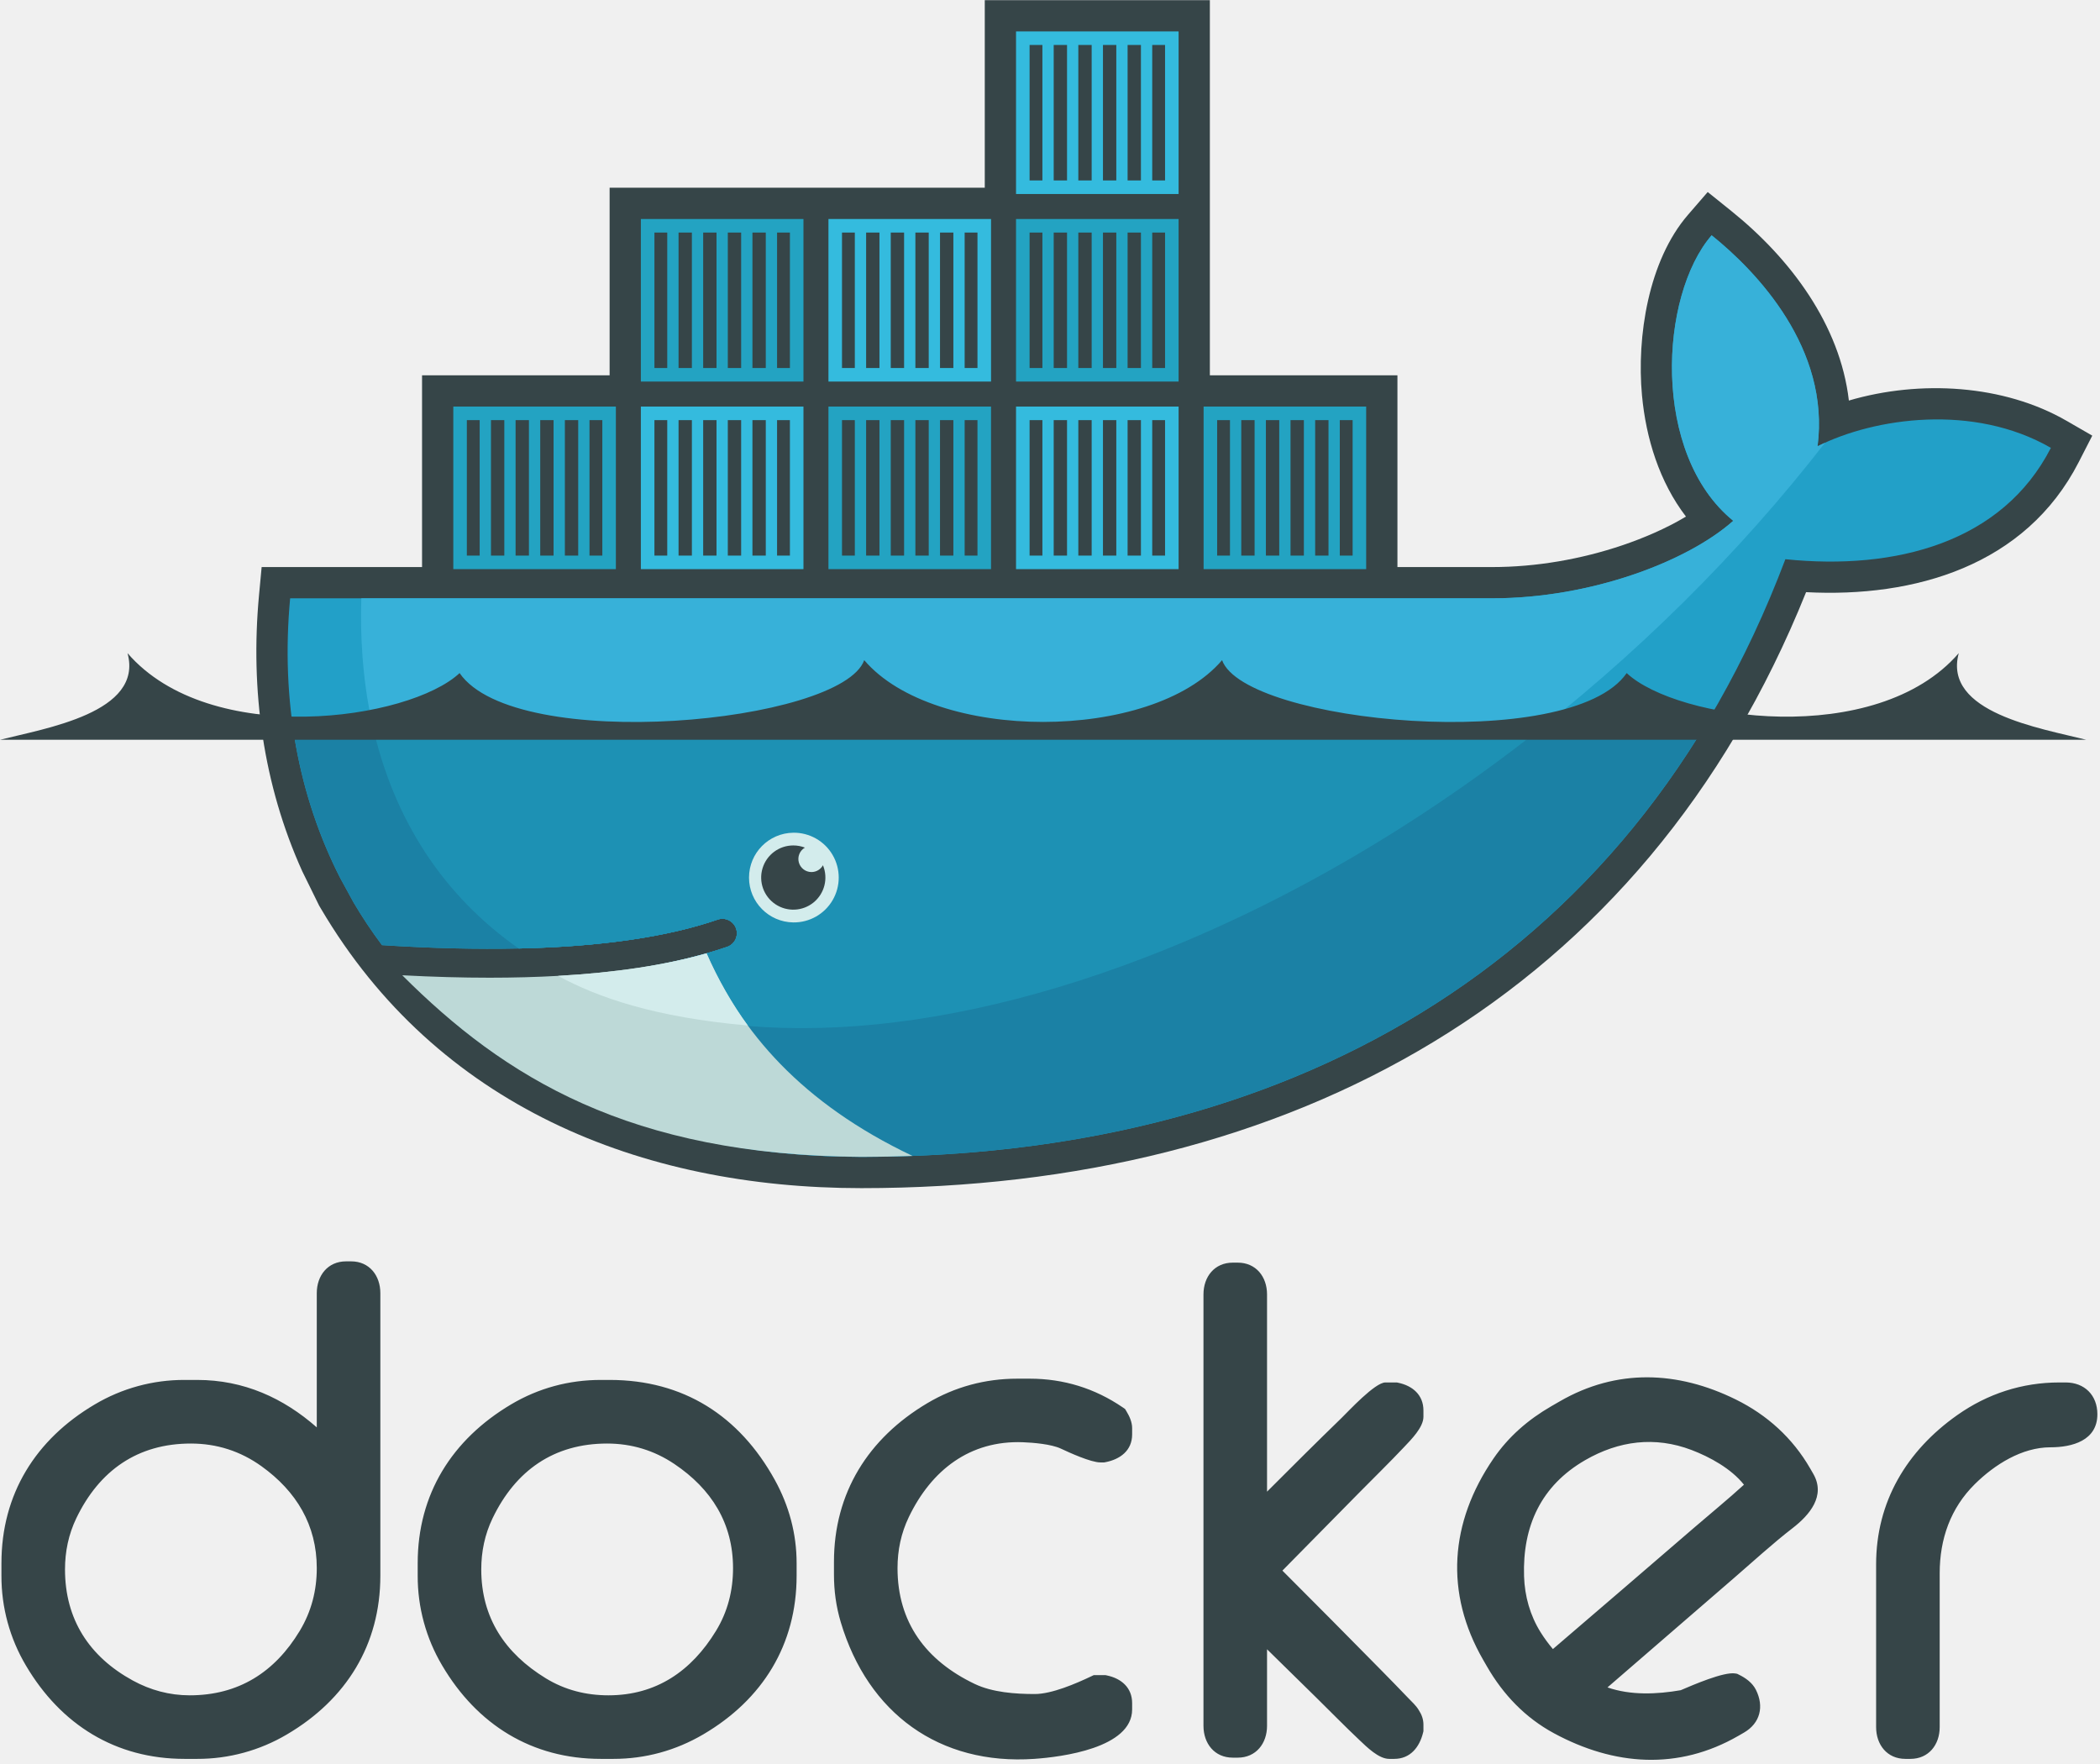
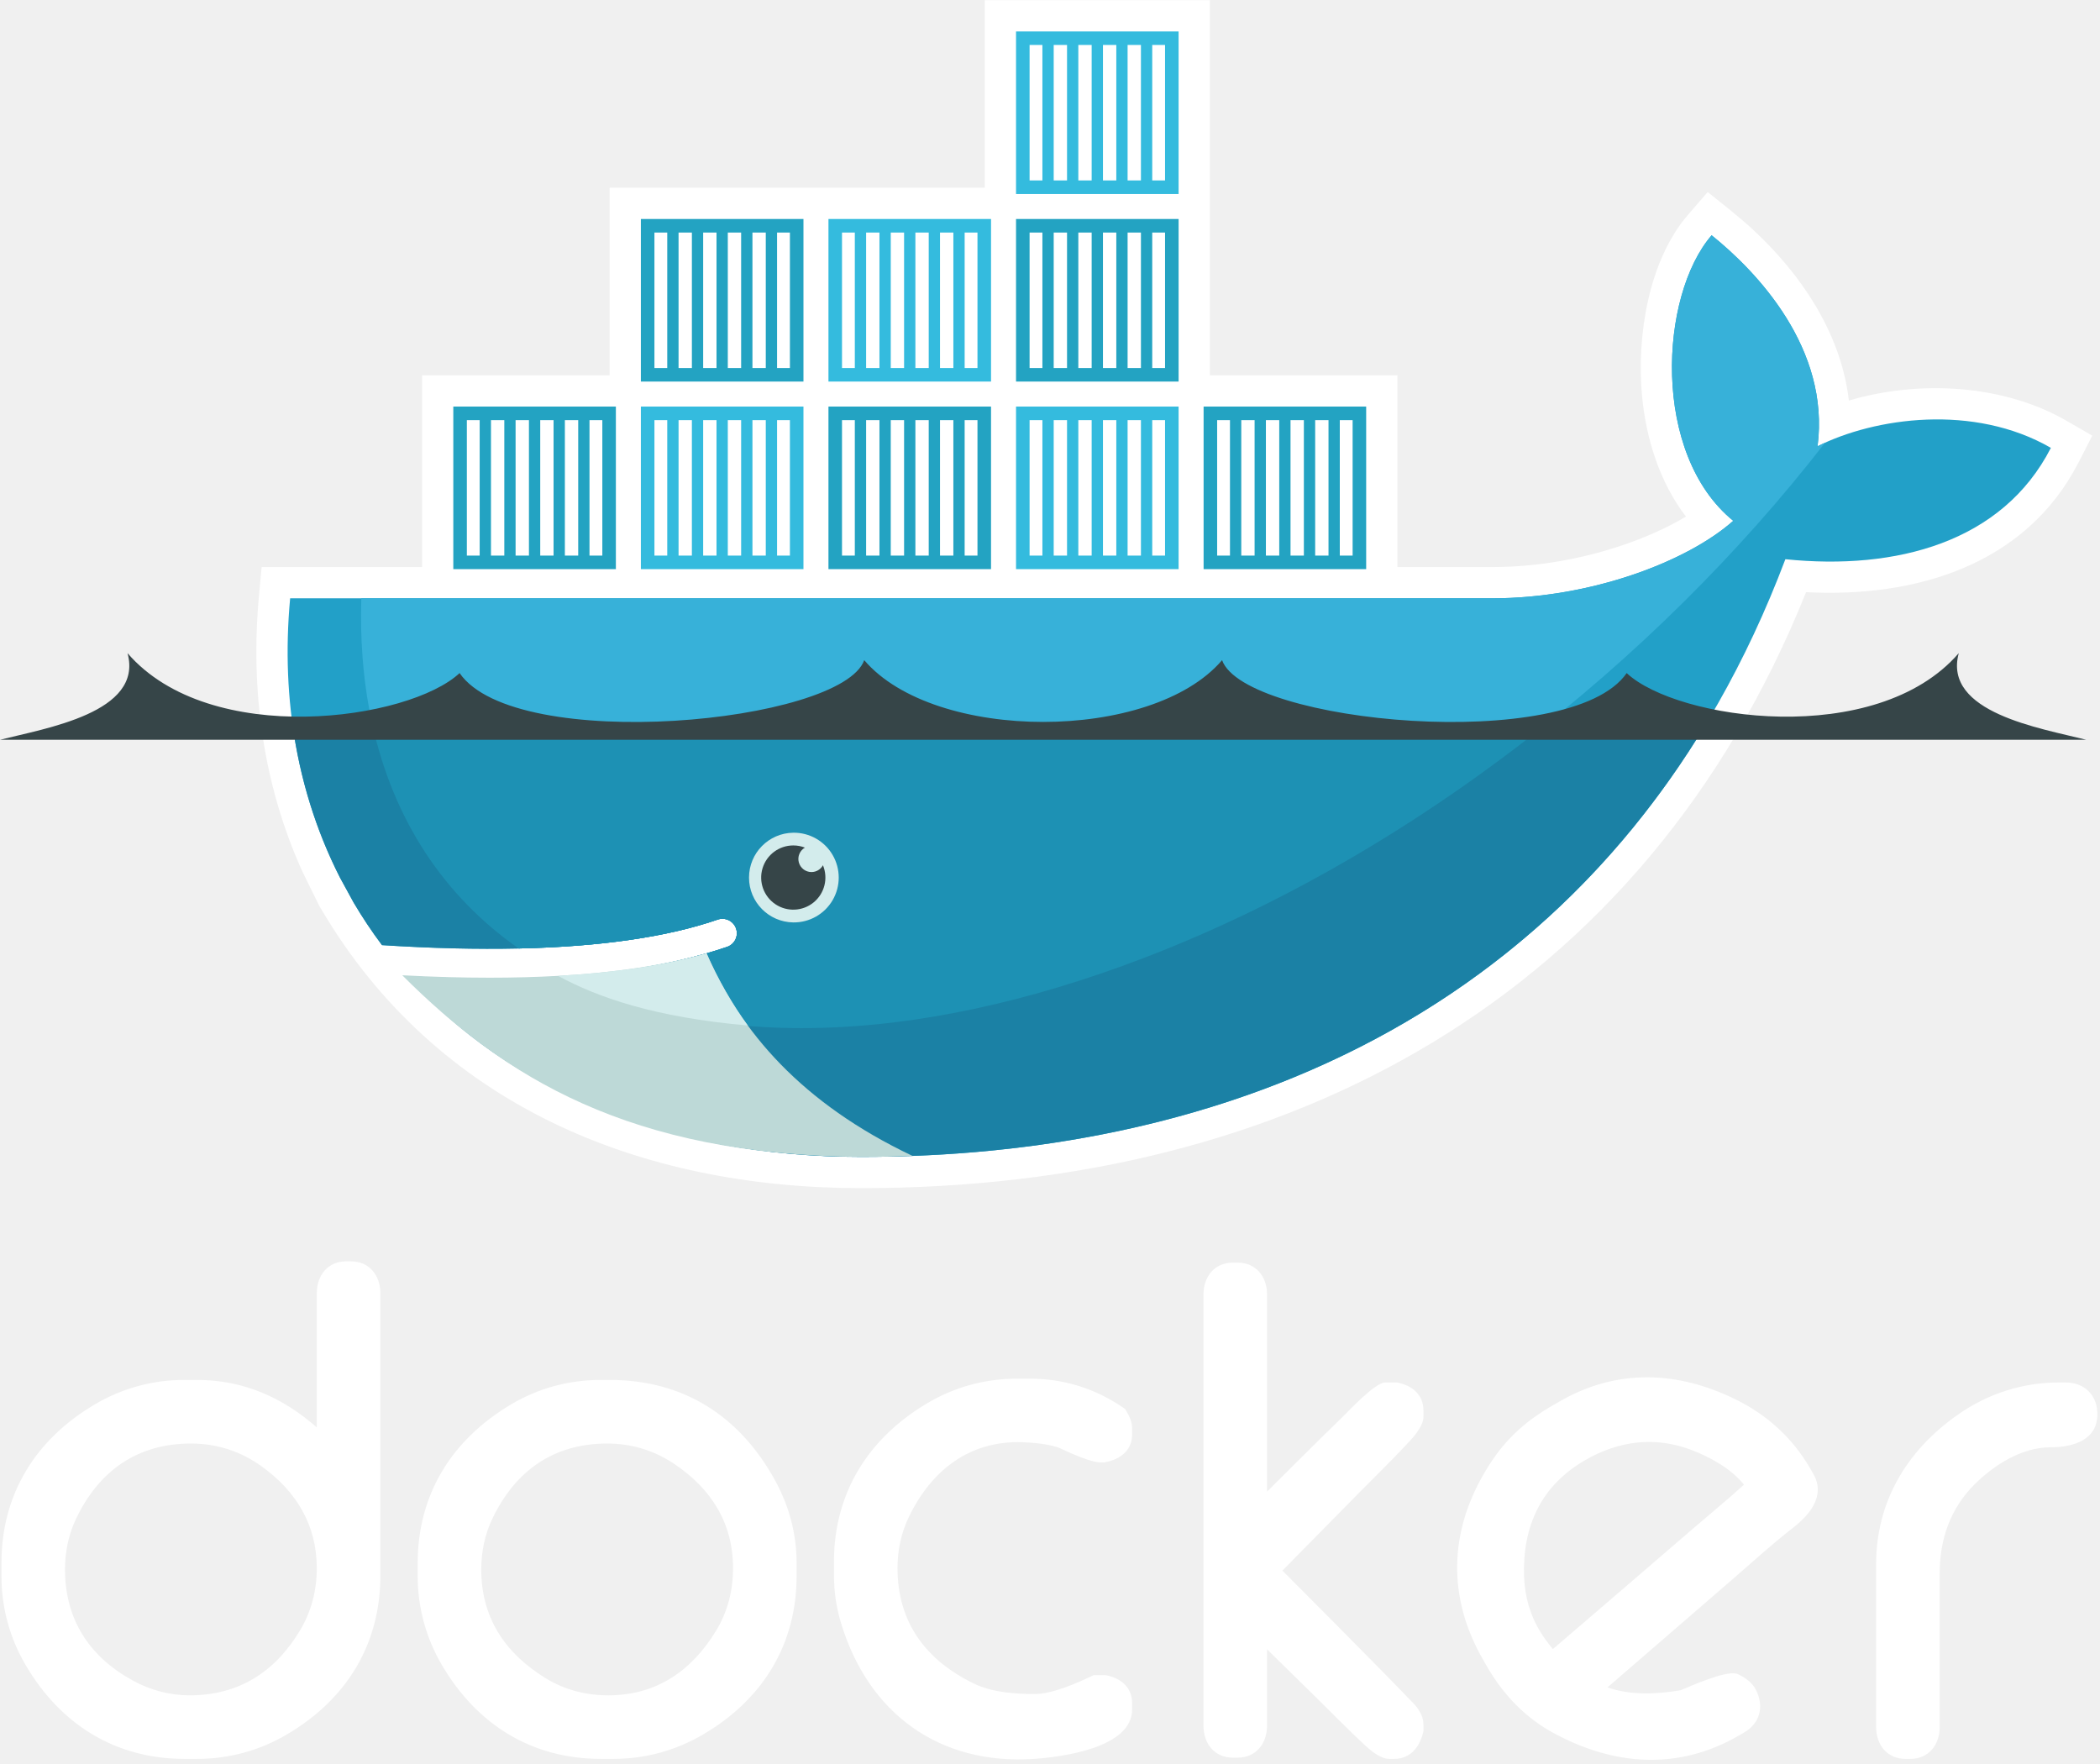
<svg xmlns="http://www.w3.org/2000/svg" width="2500" height="2100" viewBox="0 0 256 215">
  <g fill="none" fill-rule="evenodd">
-     <path d="M38.617 173.984v-16.362c0-2.15 1.344-3.877 3.57-3.877h.616c2.225 0 3.563 1.729 3.563 3.877v34.447c0 8.4-4.15 15.084-11.382 19.342a21.374 21.374 0 0 1-10.945 2.985h-1.537c-8.402 0-15.077-4.153-19.342-11.38a21.314 21.314 0 0 1-2.984-10.947v-1.535c0-8.403 4.152-15.083 11.378-19.349a21.298 21.298 0 0 1 10.948-2.985h1.537c5.686 0 10.51 2.204 14.578 5.784zM7.924 191.3c0 6.068 2.941 10.63 8.258 13.54 2.15 1.176 4.484 1.808 6.937 1.808 5.956 0 10.374-2.81 13.421-7.857 1.417-2.348 2.077-4.917 2.077-7.648 0-5.26-2.49-9.365-6.729-12.414-2.57-1.848-5.463-2.775-8.618-2.775-6.492 0-11.164 3.28-13.968 9.106-.946 1.97-1.378 4.061-1.378 6.24zm65.324-23.1h1.074c8.978 0 15.806 4.355 20.133 12.192 1.73 3.135 2.656 6.557 2.656 10.142v1.535c0 8.4-4.142 15.093-11.385 19.343-3.353 1.967-7.057 2.984-10.943 2.984h-1.535c-8.402 0-15.079-4.153-19.342-11.38a21.316 21.316 0 0 1-2.987-10.947v-1.535c0-8.404 4.169-15.062 11.377-19.347 3.351-1.991 7.058-2.987 10.952-2.987zm-14.58 23.1c0 5.89 2.89 10.223 7.865 13.27 2.336 1.43 4.909 2.078 7.638 2.078 5.82 0 10.122-2.951 13.116-7.863 1.428-2.342 2.074-4.915 2.074-7.642 0-5.477-2.638-9.661-7.148-12.693-2.471-1.663-5.222-2.496-8.198-2.496-6.492 0-11.164 3.28-13.967 9.106-.948 1.97-1.38 4.061-1.38 6.24zm70.656-14.727c-1.17-.548-3.36-.73-4.624-.778-6.474-.244-11.158 3.402-13.906 9.113-.949 1.97-1.382 4.055-1.382 6.235 0 6.637 3.485 11.284 9.409 14.117 2.164 1.034 4.958 1.23 7.323 1.23 2.08 0 5.02-1.274 6.866-2.151l.32-.152h1.433l.158.032c1.762.367 3.092 1.484 3.092 3.38v.767c0 4.718-8.622 5.798-11.912 6.028-11.61.803-20.293-5.573-23.603-16.647-.575-1.923-.834-3.833-.834-5.837v-1.533c0-8.403 4.17-15.059 11.377-19.34 3.351-1.99 7.057-2.99 10.95-2.99h1.536c4.13 0 7.934 1.173 11.344 3.502l.28.194.177.292c.368.61.685 1.316.685 2.042v.767c0 1.978-1.48 3.042-3.266 3.386l-.148.026h-.458c-1.156 0-3.785-1.197-4.817-1.683zm25.134 5.247c3.01-3.014 6.03-6.022 9.085-8.986.851-.827 4.074-4.327 5.343-4.327h1.388l.158.033c1.768.367 3.092 1.486 3.092 3.386v.766c0 1.296-1.518 2.802-2.355 3.689-1.78 1.887-3.654 3.712-5.476 5.56l-9.362 9.504c4.031 4.04 8.058 8.083 12.056 12.154a313.304 313.304 0 0 1 3.301 3.396c.385.405.953.909 1.276 1.47.347.526.56 1.119.56 1.752v.8l-.045.185c-.435 1.768-1.557 3.194-3.516 3.194h-.617c-1.282 0-2.73-1.45-3.608-2.279-1.81-1.706-3.557-3.5-5.331-5.243l-5.949-5.84v9.334c0 2.15-1.346 3.878-3.569 3.878h-.61c-2.226 0-3.57-1.728-3.57-3.878v-52.596c0-2.15 1.345-3.87 3.57-3.87h.61c2.223 0 3.569 1.72 3.569 3.87v24.048zm96.577-13.313h.77c2.324 0 3.875 1.566 3.875 3.877 0 3.208-3.067 4.029-5.72 4.029-3.48 0-6.803 2.107-9.202 4.47-2.991 2.949-4.3 6.726-4.3 10.878v18.759c0 2.15-1.343 3.876-3.57 3.876h-.612c-2.227 0-3.569-1.725-3.569-3.876v-19.836c0-7.617 3.708-13.835 9.89-18.196 3.691-2.605 7.919-3.98 12.438-3.98zm-55.074 37.176c2.82.985 6.035.844 8.928.34 1.48-.629 5.264-2.28 6.656-2.038l.217.037.2.098c.85.412 1.661.995 2.095 1.86 1.014 2.027.527 4.065-1.465 5.216l-.663.383c-7.35 4.242-15.168 3.654-22.495-.308-3.503-1.894-6.183-4.705-8.16-8.132l-.462-.801c-4.719-8.172-4.082-16.768 1.24-24.539 1.837-2.686 4.238-4.761 7.045-6.384l1.062-.613c6.922-3.996 14.341-3.722 21.45-.215 3.823 1.886 6.92 4.697 9.054 8.394l.384.666c1.55 2.686-.458 5.026-2.531 6.626-2.406 1.856-4.835 4.09-7.141 6.08-5.142 4.439-10.276 8.888-15.414 13.33zm-6.655-4.674c5.75-4.93 11.502-9.865 17.237-14.816 1.96-1.69 4.109-3.444 6.053-5.221-1.56-1.966-4.166-3.383-6.38-4.228-4.47-1.703-8.877-1.131-12.976 1.235-5.365 3.098-7.65 8.031-7.45 14.17.08 2.418.73 4.748 2.013 6.805.452.725.957 1.406 1.503 2.055zM147.488 45.732h22.866v23.375h11.561c5.34 0 10.831-.951 15.887-2.664 2.485-.843 5.273-2.015 7.724-3.49-3.228-4.214-4.876-9.535-5.36-14.78-.66-7.135.78-16.421 5.608-22.005l2.404-2.78 2.864 2.303c7.211 5.793 13.276 13.889 14.345 23.118 8.683-2.554 18.878-1.95 26.531 2.467l3.14 1.812-1.652 3.226C246.933 68.946 233.4 72.86 220.17 72.167c-19.797 49.309-62.898 72.653-115.157 72.653-27 0-51.77-10.093-65.876-34.047l-.231-.39-2.055-4.182c-4.768-10.544-6.352-22.095-5.278-33.637l.323-3.457H51.45V45.732h22.865V22.866h45.733V0h27.44v45.732" fill="#364548" />
+     <path d="M38.617 173.984v-16.362c0-2.15 1.344-3.877 3.57-3.877h.616c2.225 0 3.563 1.729 3.563 3.877v34.447c0 8.4-4.15 15.084-11.382 19.342a21.374 21.374 0 0 1-10.945 2.985h-1.537c-8.402 0-15.077-4.153-19.342-11.38a21.314 21.314 0 0 1-2.984-10.947v-1.535c0-8.403 4.152-15.083 11.378-19.349a21.298 21.298 0 0 1 10.948-2.985h1.537c5.686 0 10.51 2.204 14.578 5.784zM7.924 191.3c0 6.068 2.941 10.63 8.258 13.54 2.15 1.176 4.484 1.808 6.937 1.808 5.956 0 10.374-2.81 13.421-7.857 1.417-2.348 2.077-4.917 2.077-7.648 0-5.26-2.49-9.365-6.729-12.414-2.57-1.848-5.463-2.775-8.618-2.775-6.492 0-11.164 3.28-13.968 9.106-.946 1.97-1.378 4.061-1.378 6.24zm65.324-23.1h1.074c8.978 0 15.806 4.355 20.133 12.192 1.73 3.135 2.656 6.557 2.656 10.142v1.535c0 8.4-4.142 15.093-11.385 19.343-3.353 1.967-7.057 2.984-10.943 2.984h-1.535c-8.402 0-15.079-4.153-19.342-11.38a21.316 21.316 0 0 1-2.987-10.947v-1.535c0-8.404 4.169-15.062 11.377-19.347 3.351-1.991 7.058-2.987 10.952-2.987zm-14.58 23.1c0 5.89 2.89 10.223 7.865 13.27 2.336 1.43 4.909 2.078 7.638 2.078 5.82 0 10.122-2.951 13.116-7.863 1.428-2.342 2.074-4.915 2.074-7.642 0-5.477-2.638-9.661-7.148-12.693-2.471-1.663-5.222-2.496-8.198-2.496-6.492 0-11.164 3.28-13.967 9.106-.948 1.97-1.38 4.061-1.38 6.24zm70.656-14.727c-1.17-.548-3.36-.73-4.624-.778-6.474-.244-11.158 3.402-13.906 9.113-.949 1.97-1.382 4.055-1.382 6.235 0 6.637 3.485 11.284 9.409 14.117 2.164 1.034 4.958 1.23 7.323 1.23 2.08 0 5.02-1.274 6.866-2.151l.32-.152h1.433l.158.032c1.762.367 3.092 1.484 3.092 3.38v.767c0 4.718-8.622 5.798-11.912 6.028-11.61.803-20.293-5.573-23.603-16.647-.575-1.923-.834-3.833-.834-5.837v-1.533c0-8.403 4.17-15.059 11.377-19.34 3.351-1.99 7.057-2.99 10.95-2.99h1.536c4.13 0 7.934 1.173 11.344 3.502l.28.194.177.292c.368.61.685 1.316.685 2.042v.767c0 1.978-1.48 3.042-3.266 3.386l-.148.026h-.458c-1.156 0-3.785-1.197-4.817-1.683zm25.134 5.247c3.01-3.014 6.03-6.022 9.085-8.986.851-.827 4.074-4.327 5.343-4.327h1.388l.158.033c1.768.367 3.092 1.486 3.092 3.386v.766c0 1.296-1.518 2.802-2.355 3.689-1.78 1.887-3.654 3.712-5.476 5.56l-9.362 9.504c4.031 4.04 8.058 8.083 12.056 12.154a313.304 313.304 0 0 1 3.301 3.396c.385.405.953.909 1.276 1.47.347.526.56 1.119.56 1.752v.8l-.045.185c-.435 1.768-1.557 3.194-3.516 3.194h-.617c-1.282 0-2.73-1.45-3.608-2.279-1.81-1.706-3.557-3.5-5.331-5.243l-5.949-5.84v9.334c0 2.15-1.346 3.878-3.569 3.878h-.61c-2.226 0-3.57-1.728-3.57-3.878v-52.596c0-2.15 1.345-3.87 3.57-3.87h.61c2.223 0 3.569 1.72 3.569 3.87v24.048zm96.577-13.313h.77c2.324 0 3.875 1.566 3.875 3.877 0 3.208-3.067 4.029-5.72 4.029-3.48 0-6.803 2.107-9.202 4.47-2.991 2.949-4.3 6.726-4.3 10.878v18.759c0 2.15-1.343 3.876-3.57 3.876h-.612c-2.227 0-3.569-1.725-3.569-3.876v-19.836c0-7.617 3.708-13.835 9.89-18.196 3.691-2.605 7.919-3.98 12.438-3.98zm-55.074 37.176c2.82.985 6.035.844 8.928.34 1.48-.629 5.264-2.28 6.656-2.038l.217.037.2.098c.85.412 1.661.995 2.095 1.86 1.014 2.027.527 4.065-1.465 5.216l-.663.383c-7.35 4.242-15.168 3.654-22.495-.308-3.503-1.894-6.183-4.705-8.16-8.132l-.462-.801c-4.719-8.172-4.082-16.768 1.24-24.539 1.837-2.686 4.238-4.761 7.045-6.384l1.062-.613c6.922-3.996 14.341-3.722 21.45-.215 3.823 1.886 6.92 4.697 9.054 8.394l.384.666c1.55 2.686-.458 5.026-2.531 6.626-2.406 1.856-4.835 4.09-7.141 6.08-5.142 4.439-10.276 8.888-15.414 13.33zm-6.655-4.674c5.75-4.93 11.502-9.865 17.237-14.816 1.96-1.69 4.109-3.444 6.053-5.221-1.56-1.966-4.166-3.383-6.38-4.228-4.47-1.703-8.877-1.131-12.976 1.235-5.365 3.098-7.65 8.031-7.45 14.17.08 2.418.73 4.748 2.013 6.805.452.725.957 1.406 1.503 2.055zM147.488 45.732h22.866v23.375h11.561c5.34 0 10.831-.951 15.887-2.664 2.485-.843 5.273-2.015 7.724-3.49-3.228-4.214-4.876-9.535-5.36-14.78-.66-7.135.78-16.421 5.608-22.005l2.404-2.78 2.864 2.303c7.211 5.793 13.276 13.889 14.345 23.118 8.683-2.554 18.878-1.95 26.531 2.467l3.14 1.812-1.652 3.226C246.933 68.946 233.4 72.86 220.17 72.167c-19.797 49.309-62.898 72.653-115.157 72.653-27 0-51.77-10.093-65.876-34.047l-.231-.39-2.055-4.182c-4.768-10.544-6.352-22.095-5.278-33.637l.323-3.457H51.45V45.732h22.865V22.866h45.733V0h27.44v45.732" fill="#ffffff" />
    <path d="M221.57 54.38c1.533-11.916-7.384-21.275-12.914-25.719-6.373 7.368-7.363 26.678 2.635 34.808-5.58 4.956-17.337 9.448-29.376 9.448H35.37c-1.17 12.567 1.036 24.14 6.075 34.045l1.667 3.05a56.536 56.536 0 0 0 3.455 5.184c6.025.387 11.58.52 16.662.408h.002c9.987-.22 18.136-1.4 24.312-3.54a1.761 1.761 0 0 1 1.153 3.326c-.822.286-1.678.552-2.562.805h-.003c-4.863 1.389-10.078 2.323-16.806 2.738.4.007-.416.06-.418.06-.229.015-.517.048-.747.06-2.648.149-5.506.18-8.428.18-3.196 0-6.343-.06-9.862-.24l-.09.06c12.21 13.724 31.302 21.955 55.234 21.955 50.648 0 93.608-22.452 112.632-72.857 13.496 1.385 26.467-2.057 32.367-13.575-9.398-5.423-21.484-3.694-28.443-.196" fill="#22A0C8" />
    <path d="M221.57 54.38c1.533-11.916-7.384-21.275-12.914-25.719-6.373 7.368-7.363 26.678 2.635 34.808-5.58 4.956-17.337 9.448-29.376 9.448H44.048c-.598 19.246 6.544 33.855 19.18 42.687h.003c9.987-.22 18.136-1.4 24.312-3.54a1.761 1.761 0 0 1 1.153 3.326c-.822.286-1.678.552-2.562.805h-.003c-4.863 1.389-10.526 2.443-17.254 2.858-.002 0-.163-.155-.165-.155 17.237 8.842 42.23 8.81 70.885-2.197 32.13-12.344 62.029-35.86 82.89-62.757-.314.142-.62.287-.917.436" fill="#37B1D9" />
    <path d="M35.645 88.186c.91 6.732 2.88 13.035 5.8 18.776l1.667 3.05a56.432 56.432 0 0 0 3.455 5.184c6.026.387 11.581.52 16.664.408 9.987-.22 18.136-1.4 24.312-3.54a1.761 1.761 0 0 1 1.153 3.326c-.822.286-1.678.552-2.562.805h-.003c-4.863 1.389-10.496 2.383-17.224 2.799-.231.014-.634.017-.867.03-2.646.148-5.475.239-8.398.239-3.195 0-6.463-.061-9.98-.24 12.21 13.724 31.42 21.985 55.352 21.985 43.36 0 81.084-16.458 102.979-52.822H35.645" fill="#1B81A5" />
    <path d="M45.367 88.186c2.592 11.82 8.821 21.099 17.864 27.418 9.987-.22 18.136-1.4 24.312-3.54a1.761 1.761 0 0 1 1.153 3.326c-.822.286-1.678.552-2.562.805h-.003c-4.863 1.389-10.615 2.383-17.344 2.799 17.236 8.84 42.157 8.713 70.81-2.293 17.334-6.66 34.017-16.574 48.984-28.515H45.367" fill="#1D91B4" />
    <path d="M55.26 49.543h19.818v19.818H55.26V49.543zm1.651 1.652h1.564V67.71h-1.564V51.195zm2.94 0h1.627V67.71h-1.626V51.195zm3.002 0h1.627V67.71h-1.627V51.195zm3.004 0h1.626V67.71h-1.626V51.195zm3.003 0h1.626V67.71H68.86V51.195zm3.002 0h1.565V67.71h-1.565V51.195zM78.126 26.677h19.819v19.817h-19.82V26.677zm1.652 1.652h1.563v16.514h-1.563V28.329zm2.94 0h1.626v16.514h-1.625V28.329zm3.002 0h1.626v16.514H85.72V28.329zm3.003 0h1.626v16.514h-1.626V28.329zm3.003 0h1.627v16.514h-1.627V28.329zm3.002 0h1.566v16.514h-1.566V28.329z" fill="#23A3C2" />
    <path d="M78.126 49.543h19.819v19.818h-19.82V49.543zm1.652 1.652h1.563V67.71h-1.563V51.195zm2.94 0h1.626V67.71h-1.625V51.195zm3.002 0h1.626V67.71H85.72V51.195zm3.003 0h1.626V67.71h-1.626V51.195zm3.003 0h1.627V67.71h-1.627V51.195zm3.002 0h1.566V67.71h-1.566V51.195z" fill="#34BBDE" />
    <path d="M100.993 49.543h19.818v19.818h-19.818V49.543zm1.651 1.652h1.563V67.71h-1.563V51.195zm2.94 0h1.626V67.71h-1.626V51.195zm3.003 0h1.626V67.71h-1.626V51.195zm3.003 0h1.626V67.71h-1.626V51.195zm3.002 0h1.628V67.71h-1.628V51.195zm3.003 0h1.564V67.71h-1.564V51.195z" fill="#23A3C2" />
    <path d="M100.993 26.677h19.818v19.817h-19.818V26.677zm1.651 1.652h1.563v16.514h-1.563V28.329zm2.94 0h1.626v16.514h-1.626V28.329zm3.003 0h1.626v16.514h-1.626V28.329zm3.003 0h1.626v16.514h-1.626V28.329zm3.002 0h1.628v16.514h-1.628V28.329zm3.003 0h1.564v16.514h-1.564V28.329zM123.859 49.543h19.818v19.818h-19.818V49.543zm1.652 1.652h1.563V67.71h-1.563V51.195zm2.94 0h1.626V67.71h-1.626V51.195zm3.002 0h1.626V67.71h-1.626V51.195zm3.003 0h1.627V67.71h-1.627V51.195zm3.003 0h1.627V67.71h-1.627V51.195zm3.003 0h1.564V67.71h-1.564V51.195z" fill="#34BBDE" />
    <path d="M123.859 26.677h19.818v19.817h-19.818V26.677zm1.652 1.652h1.563v16.514h-1.563V28.329zm2.94 0h1.626v16.514h-1.626V28.329zm3.002 0h1.626v16.514h-1.626V28.329zm3.003 0h1.627v16.514h-1.627V28.329zm3.003 0h1.627v16.514h-1.627V28.329zm3.003 0h1.564v16.514h-1.564V28.329z" fill="#23A3C2" />
    <path d="M123.859 3.81h19.818V23.63h-19.818V3.81zm1.652 1.651h1.563v16.516h-1.563V5.46zm2.94 0h1.626v16.516h-1.626V5.46zm3.002 0h1.626v16.516h-1.626V5.46zm3.003 0h1.627v16.516h-1.627V5.46zm3.003 0h1.627v16.516h-1.627V5.46zm3.003 0h1.564v16.516h-1.564V5.46z" fill="#34BBDE" />
    <path d="M146.725 49.543h19.818v19.818h-19.818V49.543zm1.65 1.652h1.565V67.71h-1.564V51.195zm2.94 0h1.627V67.71h-1.626V51.195zm3.004 0h1.627V67.71h-1.627V51.195zm3.002 0h1.627V67.71h-1.627V51.195zm3.004 0h1.626V67.71h-1.626V51.195zm3.002 0h1.564V67.71h-1.564V51.195z" fill="#23A3C2" />
    <path d="M96.704 101.492a5.468 5.468 0 1 1-.002 10.935 5.468 5.468 0 0 1 .002-10.935" fill="#D3ECEC" />
    <path d="M96.704 103.043c.5 0 .977.094 1.417.265a1.598 1.598 0 0 0 .798 2.98c.605 0 1.13-.335 1.402-.831a3.915 3.915 0 1 1-3.617-2.414M0 90.162h254.327c-5.537-1.404-17.52-3.302-15.544-10.56-10.07 11.652-34.353 8.175-40.482 2.43-6.824 9.898-46.554 6.135-49.325-1.576-8.556 10.041-35.067 10.041-43.623 0-2.773 7.711-42.502 11.474-49.327 1.575-6.128 5.746-30.41 9.223-40.48-2.428C17.522 86.86 5.539 88.758 0 90.163" fill="#364548" />
    <path d="M111.237 140.89c-13.54-6.425-20.971-15.16-25.106-24.694-5.03 1.435-11.075 2.353-18.1 2.747-2.646.148-5.43.224-8.35.224-3.368 0-6.917-.1-10.643-.297 12.417 12.41 27.692 21.964 55.976 22.138 2.088 0 4.16-.04 6.223-.118" fill="#BDD9D7" />
    <path d="M91.16 124.994c-1.873-2.543-3.69-5.739-5.026-8.8-5.03 1.437-11.077 2.355-18.103 2.75 4.826 2.619 11.727 5.046 23.13 6.05" fill="#D3ECEC" />
  </g>
</svg>
